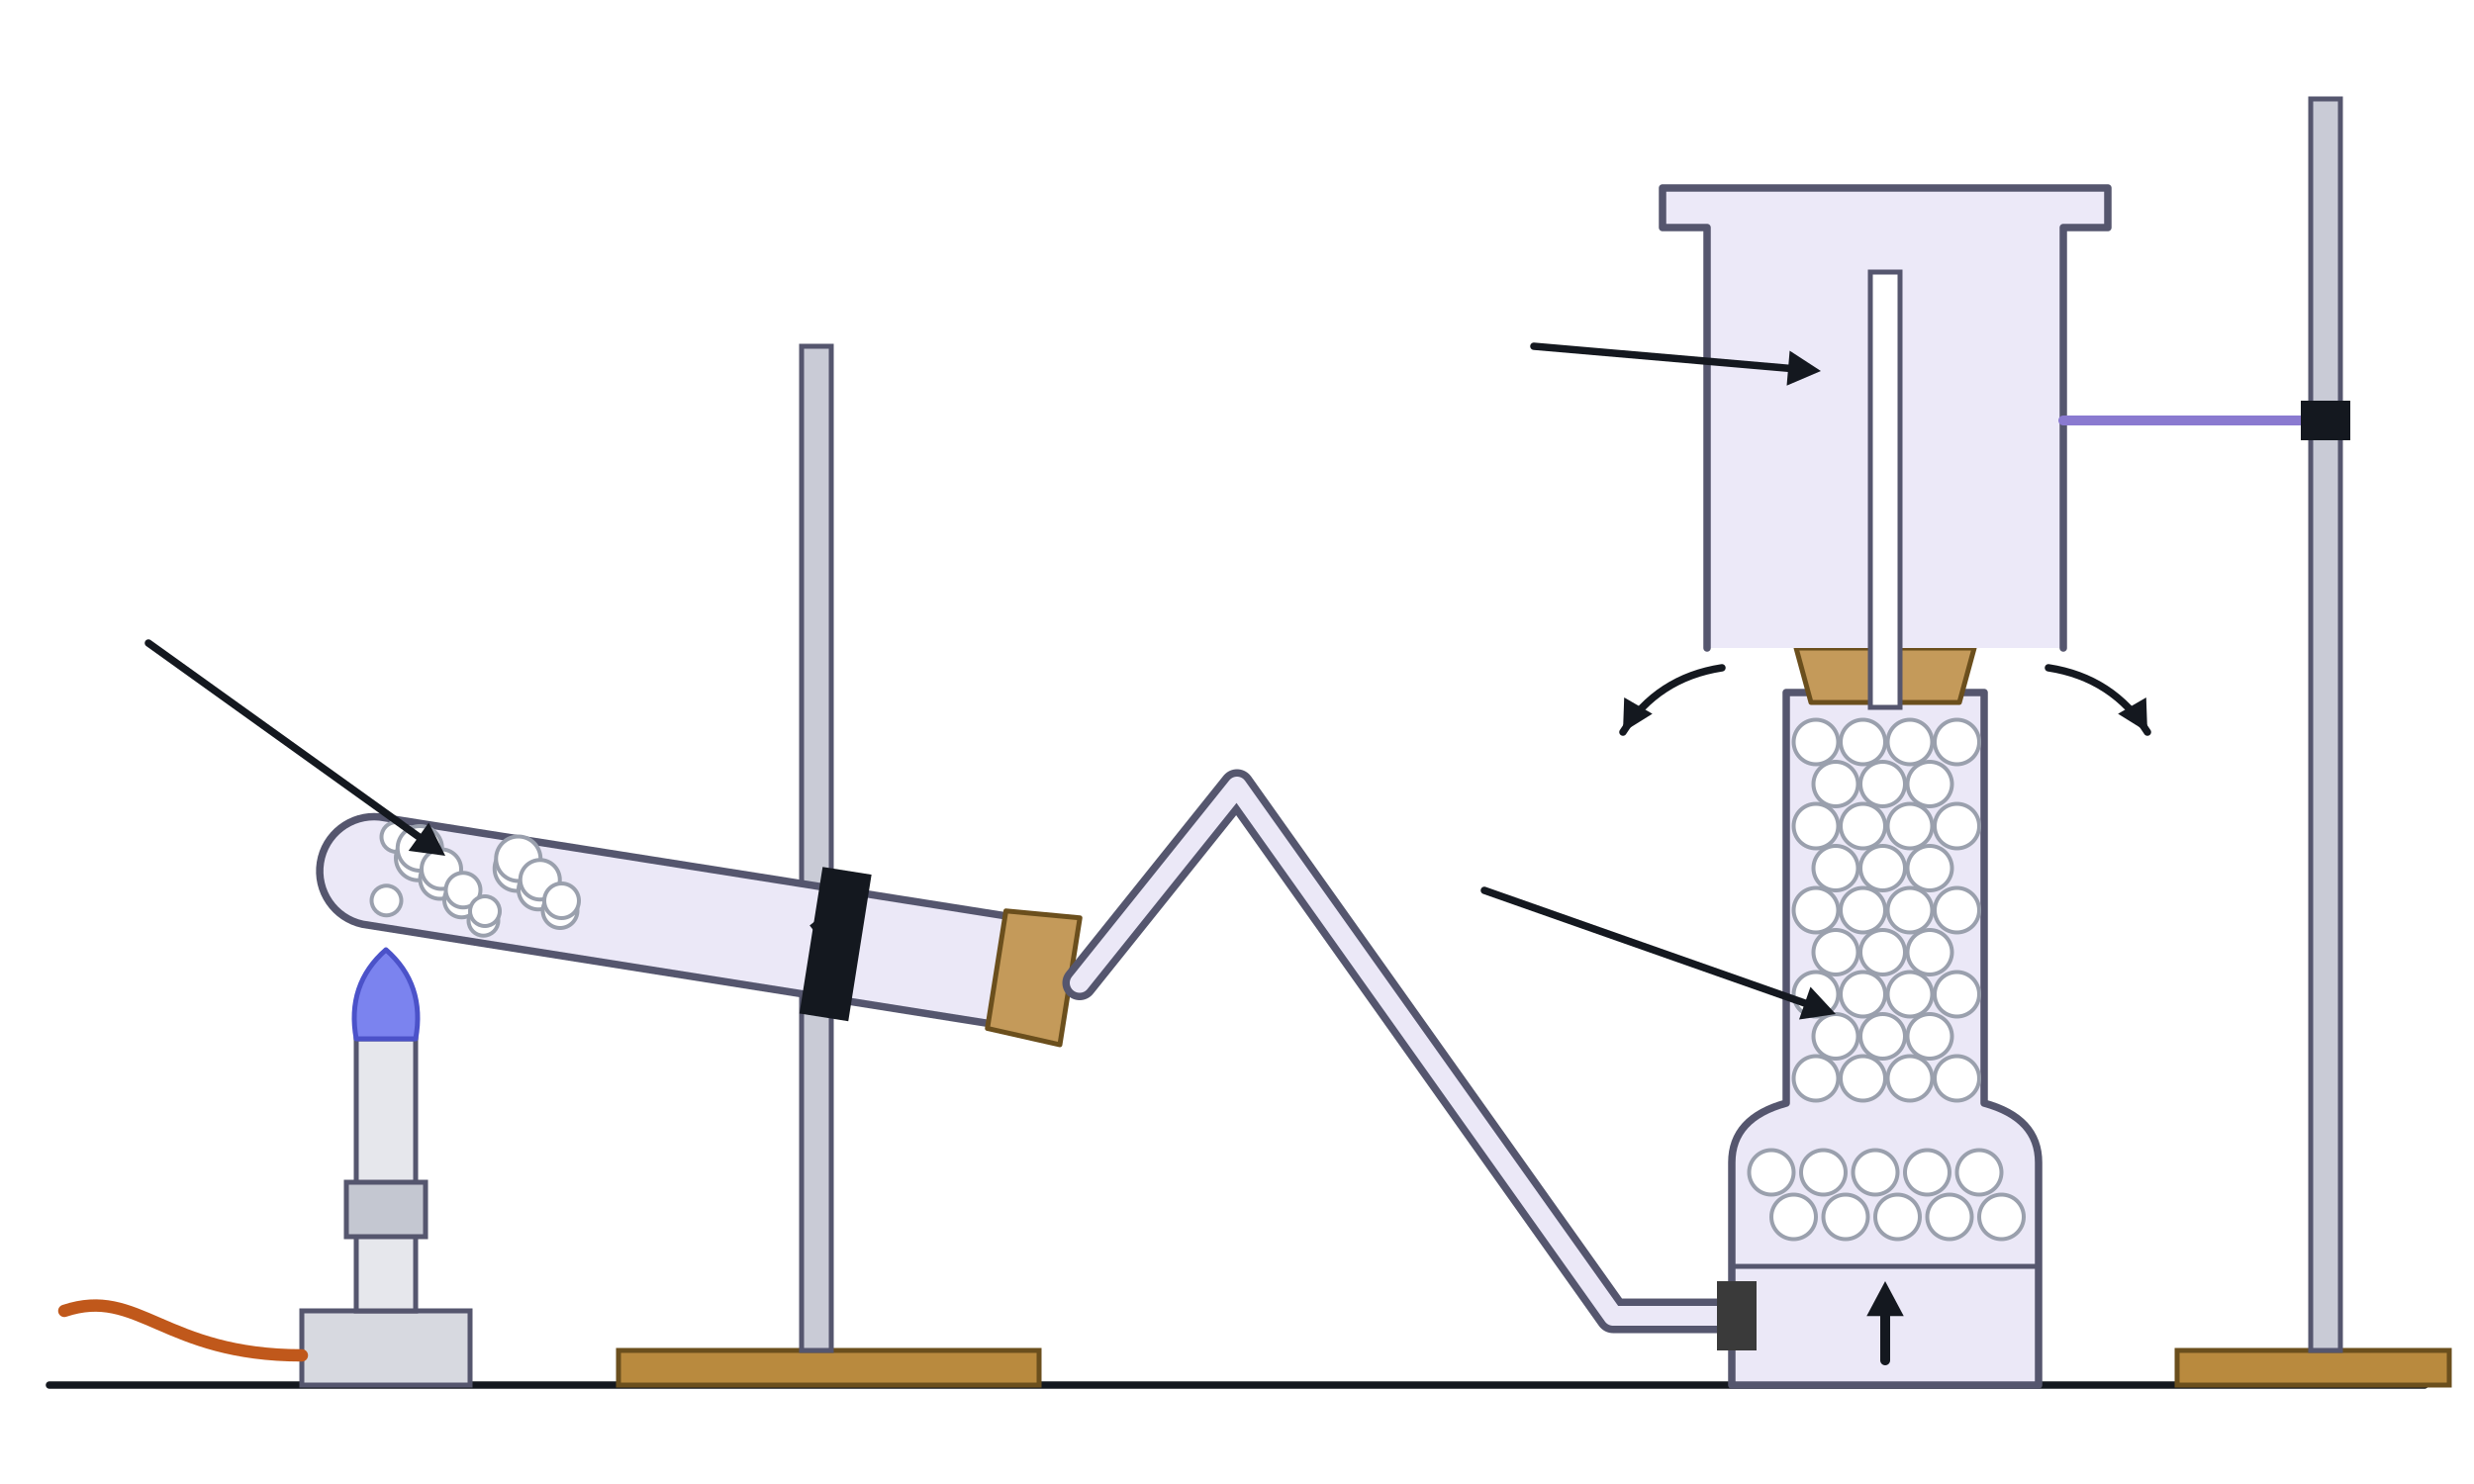
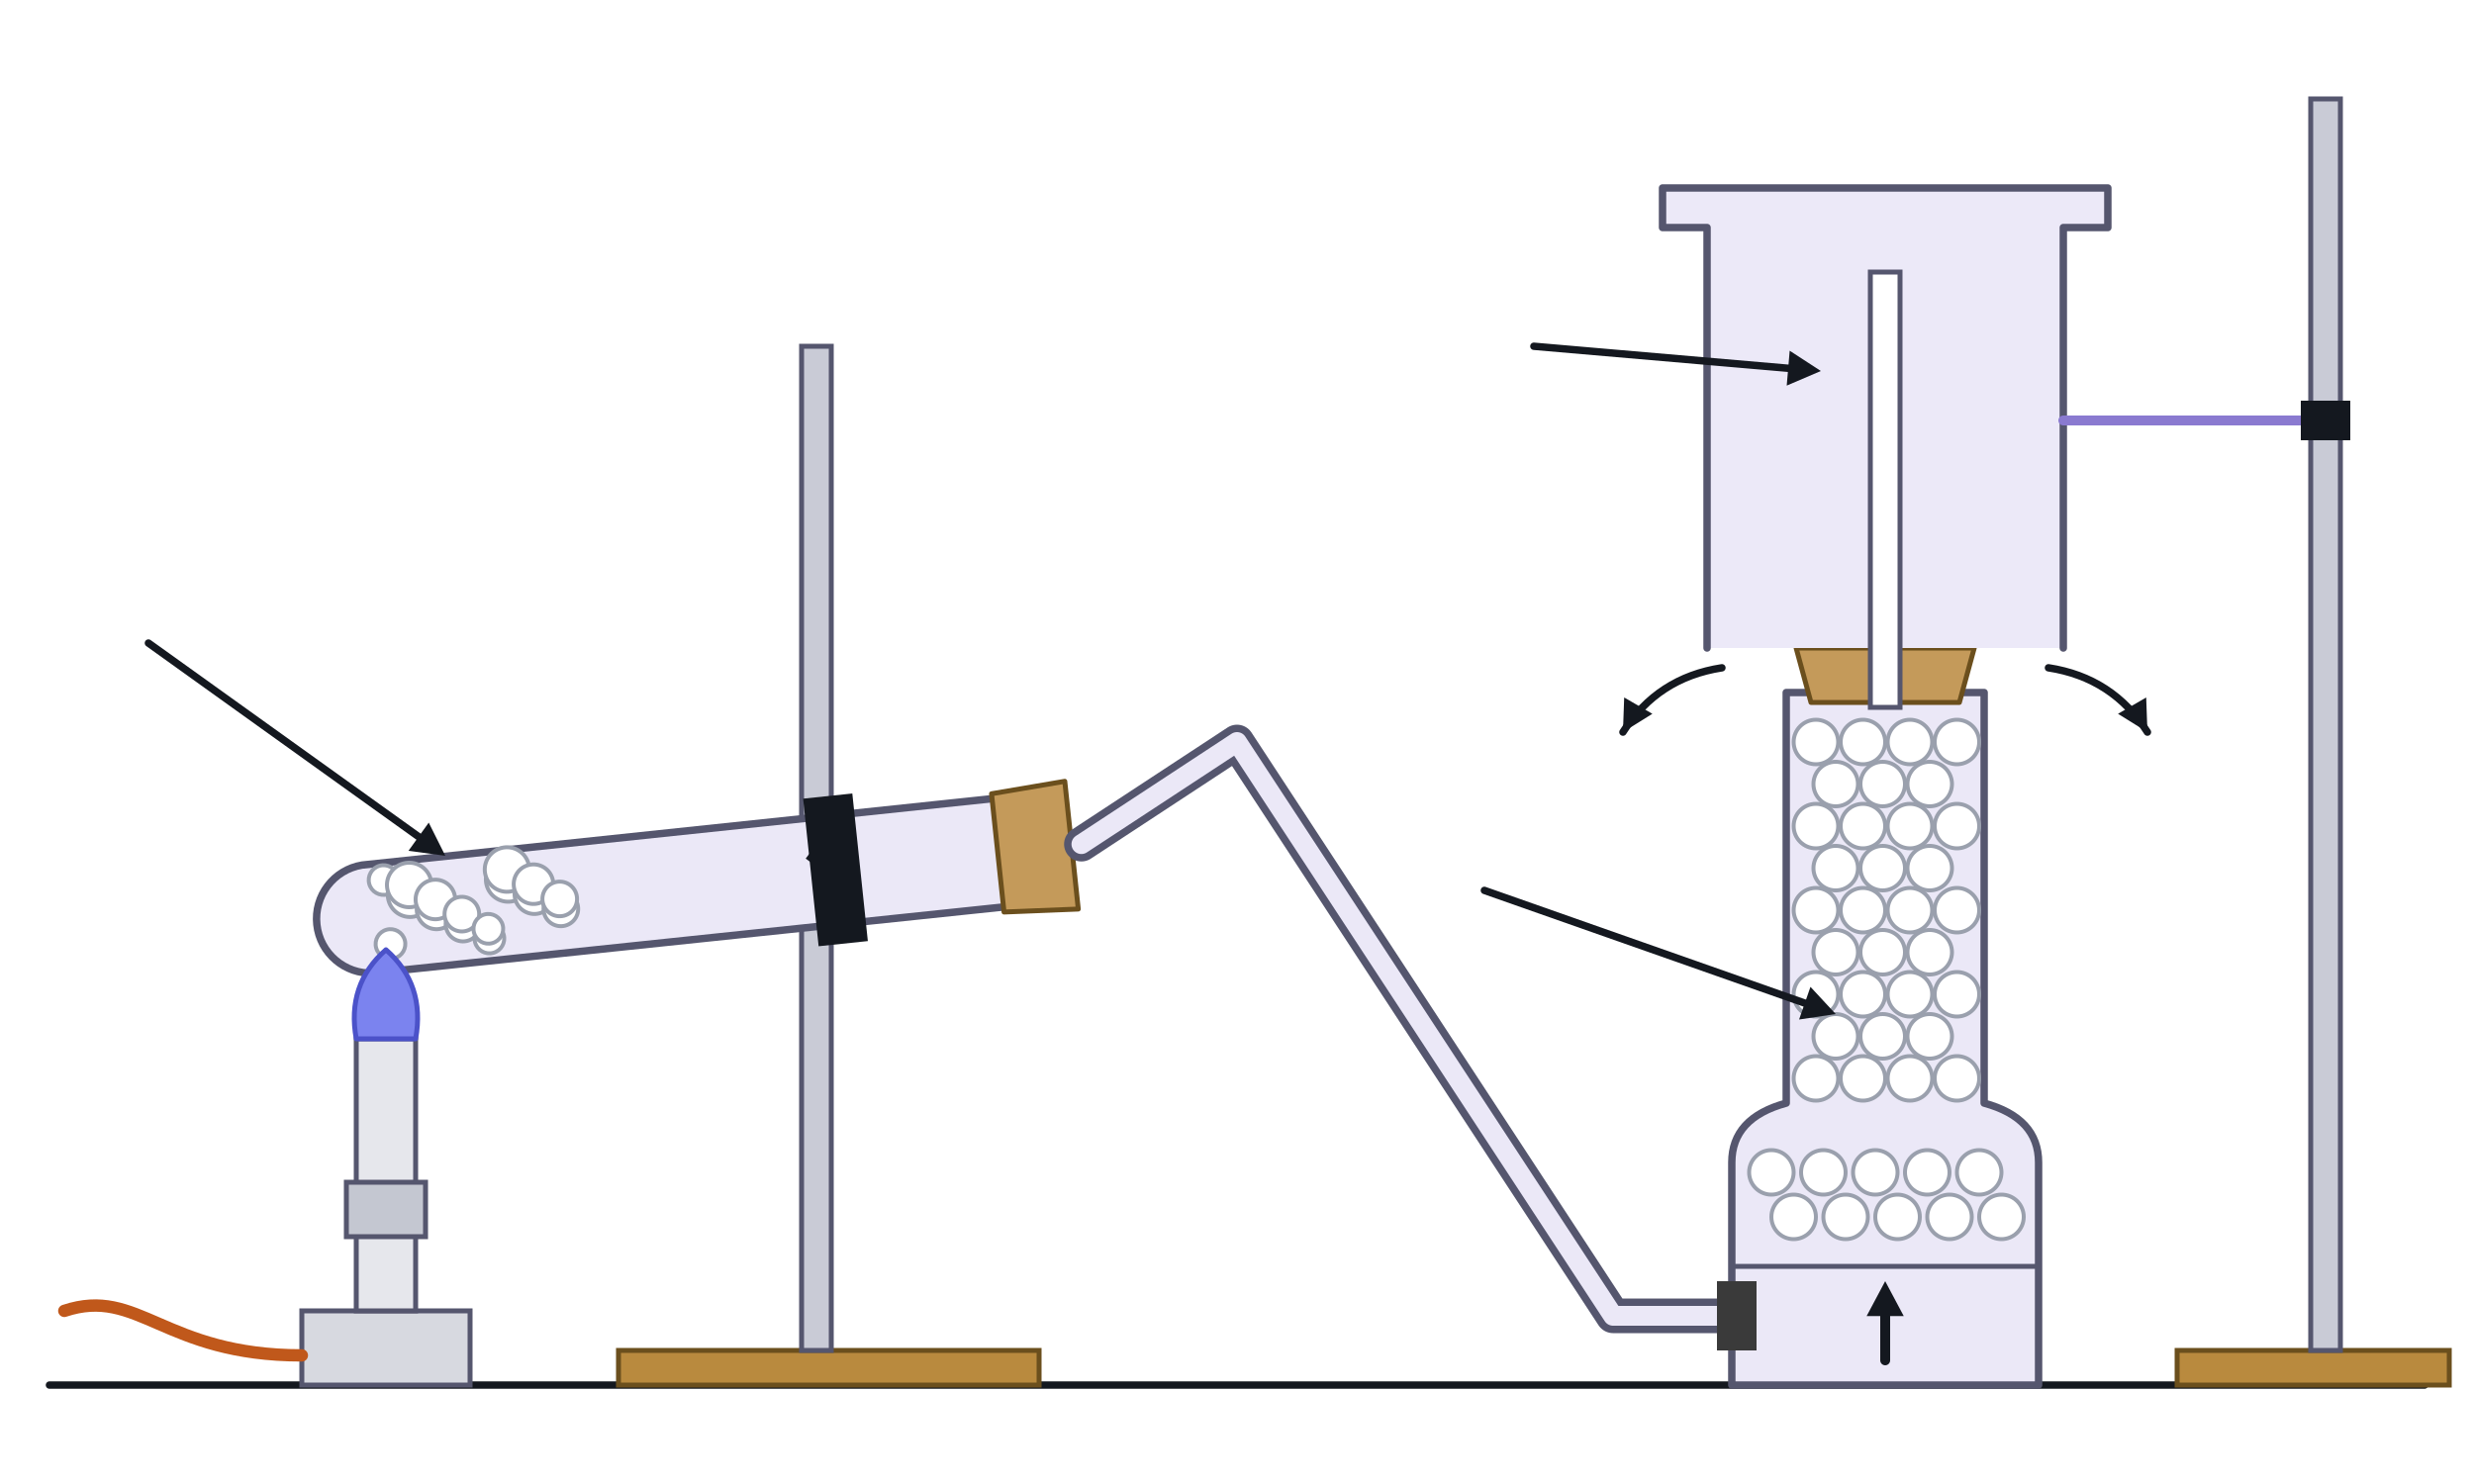
<svg xmlns="http://www.w3.org/2000/svg" viewBox="0 0 1000 600" font-family="Arial, Helvetica, sans-serif">
  <rect width="1000" height="600" fill="#ffffff" />
  <line x1="20.0" y1="560.0" x2="980.0" y2="560.0" stroke="#14181f" stroke-width="3" stroke-linecap="round" />
  <rect x="250.0" y="546.0" width="170.0" height="14.0" rx="0" stroke="#6b4f1d" stroke-width="2" fill="#b98a3e" />
  <rect x="324.0" y="140.0" width="12.0" height="406.0" rx="0" stroke="#55566e" stroke-width="2" fill="#c9cbd6" />
-   <path d="M403.4 414.4 L146.6 373.7 A22.0 22.0 0 0 1 153.4 330.3 L410.2 370.9" stroke="#55566e" stroke-width="3" fill="#ebe8f7" stroke-linejoin="round" stroke-linecap="round" />
-   <circle cx="160.2" cy="338.4" r="6.0" stroke="#9aa0ad" stroke-width="1.6" fill="#ffffff" />
-   <circle cx="169.0" cy="346.9" r="9.0" stroke="#9aa0ad" stroke-width="1.6" fill="#ffffff" />
-   <circle cx="177.8" cy="355.4" r="8.0" stroke="#9aa0ad" stroke-width="1.6" fill="#ffffff" />
-   <circle cx="186.6" cy="363.9" r="7.0" stroke="#9aa0ad" stroke-width="1.6" fill="#ffffff" />
-   <circle cx="195.4" cy="372.3" r="6.0" stroke="#9aa0ad" stroke-width="1.6" fill="#ffffff" />
-   <circle cx="208.9" cy="351.2" r="9.0" stroke="#9aa0ad" stroke-width="1.6" fill="#ffffff" />
-   <circle cx="217.6" cy="359.7" r="8.0" stroke="#9aa0ad" stroke-width="1.6" fill="#ffffff" />
-   <circle cx="226.4" cy="368.2" r="7.0" stroke="#9aa0ad" stroke-width="1.6" fill="#ffffff" />
-   <circle cx="156.2" cy="364.1" r="6.0" stroke="#9aa0ad" stroke-width="1.6" fill="#ffffff" />
-   <circle cx="169.7" cy="343.0" r="9.0" stroke="#9aa0ad" stroke-width="1.6" fill="#ffffff" />
-   <circle cx="178.4" cy="351.4" r="8.0" stroke="#9aa0ad" stroke-width="1.6" fill="#ffffff" />
-   <circle cx="187.2" cy="359.9" r="7.0" stroke="#9aa0ad" stroke-width="1.6" fill="#ffffff" />
-   <circle cx="196.0" cy="368.4" r="6.0" stroke="#9aa0ad" stroke-width="1.6" fill="#ffffff" />
-   <circle cx="209.5" cy="347.2" r="9.0" stroke="#9aa0ad" stroke-width="1.6" fill="#ffffff" />
-   <circle cx="218.3" cy="355.7" r="8.0" stroke="#9aa0ad" stroke-width="1.6" fill="#ffffff" />
-   <circle cx="227.0" cy="364.2" r="7.0" stroke="#9aa0ad" stroke-width="1.6" fill="#ffffff" />
-   <path d="M399.1 415.8 L428.4 422.4 L436.5 371.1 L406.6 368.3 Z" stroke="#6b4f1d" stroke-width="2" fill="#c49a5a" stroke-linejoin="round" stroke-linecap="round" />
-   <line x1="330.0" y1="372.0" x2="337.7" y2="381.7" stroke="#14181f" stroke-width="7" stroke-linecap="butt" />
-   <rect x="327.7" y="351.7" width="20.0" height="60.0" rx="0" stroke="#14181f" stroke-width="0" fill="#14181f" transform="rotate(9.0 337.7 381.7)" />
+   <g transform="translate(0 -30) rotate(-15 337.7 381.7)">
+     <path d="M403.4 414.4 L146.6 373.7 A22.0 22.0 0 0 1 153.4 330.3 L410.2 370.9" stroke="#55566e" stroke-width="3" fill="#ebe8f7" stroke-linejoin="round" stroke-linecap="round" />
+     <circle cx="160.2" cy="338.4" r="6.0" stroke="#9aa0ad" stroke-width="1.6" fill="#ffffff" />
+     <circle cx="169.0" cy="346.9" r="9.0" stroke="#9aa0ad" stroke-width="1.6" fill="#ffffff" />
+     <circle cx="177.8" cy="355.4" r="8.0" stroke="#9aa0ad" stroke-width="1.6" fill="#ffffff" />
+     <circle cx="186.6" cy="363.9" r="7.0" stroke="#9aa0ad" stroke-width="1.6" fill="#ffffff" />
+     <circle cx="195.4" cy="372.3" r="6.0" stroke="#9aa0ad" stroke-width="1.6" fill="#ffffff" />
+     <circle cx="208.9" cy="351.2" r="9.0" stroke="#9aa0ad" stroke-width="1.6" fill="#ffffff" />
+     <circle cx="217.6" cy="359.7" r="8.0" stroke="#9aa0ad" stroke-width="1.6" fill="#ffffff" />
+     <circle cx="226.4" cy="368.2" r="7.0" stroke="#9aa0ad" stroke-width="1.6" fill="#ffffff" />
+     <circle cx="156.2" cy="364.1" r="6.0" stroke="#9aa0ad" stroke-width="1.6" fill="#ffffff" />
+     <circle cx="169.7" cy="343.0" r="9.0" stroke="#9aa0ad" stroke-width="1.6" fill="#ffffff" />
+     <circle cx="178.4" cy="351.4" r="8.0" stroke="#9aa0ad" stroke-width="1.6" fill="#ffffff" />
+     <circle cx="187.2" cy="359.9" r="7.0" stroke="#9aa0ad" stroke-width="1.6" fill="#ffffff" />
+     <circle cx="196.0" cy="368.4" r="6.0" stroke="#9aa0ad" stroke-width="1.6" fill="#ffffff" />
+     <circle cx="209.5" cy="347.2" r="9.0" stroke="#9aa0ad" stroke-width="1.6" fill="#ffffff" />
+     <circle cx="218.3" cy="355.7" r="8.0" stroke="#9aa0ad" stroke-width="1.6" fill="#ffffff" />
+     <circle cx="227.0" cy="364.2" r="7.0" stroke="#9aa0ad" stroke-width="1.6" fill="#ffffff" />
+     <path d="M399.1 415.8 L428.4 422.4 L436.5 371.1 L406.6 368.3 Z" stroke="#6b4f1d" stroke-width="2" fill="#c49a5a" stroke-linejoin="round" stroke-linecap="round" />
+     <line x1="330.0" y1="372.0" x2="337.7" y2="381.7" stroke="#14181f" stroke-width="7" stroke-linecap="butt" />
+     <rect x="327.7" y="351.7" width="20.0" height="60.0" rx="0" stroke="#14181f" stroke-width="0" fill="#14181f" transform="rotate(9.0 337.7 381.7)" />
+   </g>
  <rect x="122.0" y="530.0" width="68.0" height="30.0" rx="0" stroke="#55566e" stroke-width="2" fill="#d7d9e0" />
  <rect x="144.0" y="420.0" width="24.0" height="110.0" rx="0" stroke="#55566e" stroke-width="2" fill="#e6e7ec" />
  <rect x="140.0" y="478.0" width="32.0" height="22.0" rx="0" stroke="#55566e" stroke-width="2" fill="#c4c7d1" />
  <path d="M144 420 Q140 398 156 384 Q172 398 168 420 Z" stroke="#4b52c9" stroke-width="2" fill="#7b83ef" stroke-linejoin="round" stroke-linecap="round" />
  <path d="M122 548 C66 548 56 520 26 530" stroke="#c0581b" stroke-width="5" fill="none" stroke-linejoin="round" stroke-linecap="round" />
-   <path d="M436.4 397.4 L500 318 L652 532 L712 532" stroke="#55566e" stroke-width="14" fill="none" stroke-linejoin="round" stroke-linecap="round" />
-   <path d="M436.4 397.4 L500 318 L652 532 L712 532" stroke="#ebe8f7" stroke-width="8" fill="none" stroke-linejoin="round" stroke-linecap="round" />
+   <path d="M437.1 341.3 L500 300 L652 532 L712 532" stroke="#55566e" stroke-width="14" fill="none" stroke-linejoin="round" stroke-linecap="round" />
+   <path d="M437.1 341.3 L500 300 L652 532 L712 532" stroke="#ebe8f7" stroke-width="8" fill="none" stroke-linejoin="round" stroke-linecap="round" />
  <path d="M700 560 L700 470 Q700 452 722 446 L722 280 L802 280 L802 446 Q824 452 824 470 L824 560 Z" stroke="#55566e" stroke-width="3" fill="#ebe8f7" stroke-linejoin="round" stroke-linecap="round" />
  <rect x="694.0" y="518.0" width="16.0" height="28.0" rx="0" stroke="#14181f" stroke-width="0" fill="#3a3a3a" />
  <circle cx="734.0" cy="300.0" r="9.0" stroke="#9aa0ad" stroke-width="1.6" fill="#ffffff" />
  <circle cx="753.0" cy="300.0" r="9.0" stroke="#9aa0ad" stroke-width="1.6" fill="#ffffff" />
  <circle cx="772.0" cy="300.0" r="9.0" stroke="#9aa0ad" stroke-width="1.6" fill="#ffffff" />
  <circle cx="791.0" cy="300.0" r="9.0" stroke="#9aa0ad" stroke-width="1.6" fill="#ffffff" />
  <circle cx="742.0" cy="317.0" r="9.0" stroke="#9aa0ad" stroke-width="1.6" fill="#ffffff" />
  <circle cx="761.0" cy="317.0" r="9.0" stroke="#9aa0ad" stroke-width="1.6" fill="#ffffff" />
  <circle cx="780.0" cy="317.0" r="9.0" stroke="#9aa0ad" stroke-width="1.6" fill="#ffffff" />
  <circle cx="734.0" cy="334.0" r="9.0" stroke="#9aa0ad" stroke-width="1.6" fill="#ffffff" />
  <circle cx="753.0" cy="334.0" r="9.0" stroke="#9aa0ad" stroke-width="1.6" fill="#ffffff" />
  <circle cx="772.0" cy="334.0" r="9.0" stroke="#9aa0ad" stroke-width="1.6" fill="#ffffff" />
  <circle cx="791.0" cy="334.0" r="9.0" stroke="#9aa0ad" stroke-width="1.6" fill="#ffffff" />
  <circle cx="742.0" cy="351.0" r="9.0" stroke="#9aa0ad" stroke-width="1.6" fill="#ffffff" />
  <circle cx="761.0" cy="351.0" r="9.0" stroke="#9aa0ad" stroke-width="1.6" fill="#ffffff" />
  <circle cx="780.0" cy="351.0" r="9.0" stroke="#9aa0ad" stroke-width="1.6" fill="#ffffff" />
  <circle cx="734.0" cy="368.0" r="9.0" stroke="#9aa0ad" stroke-width="1.6" fill="#ffffff" />
  <circle cx="753.0" cy="368.0" r="9.0" stroke="#9aa0ad" stroke-width="1.6" fill="#ffffff" />
  <circle cx="772.0" cy="368.0" r="9.0" stroke="#9aa0ad" stroke-width="1.6" fill="#ffffff" />
  <circle cx="791.0" cy="368.0" r="9.0" stroke="#9aa0ad" stroke-width="1.6" fill="#ffffff" />
  <circle cx="742.0" cy="385.0" r="9.0" stroke="#9aa0ad" stroke-width="1.6" fill="#ffffff" />
  <circle cx="761.0" cy="385.0" r="9.0" stroke="#9aa0ad" stroke-width="1.6" fill="#ffffff" />
  <circle cx="780.0" cy="385.0" r="9.0" stroke="#9aa0ad" stroke-width="1.6" fill="#ffffff" />
  <circle cx="734.0" cy="402.0" r="9.0" stroke="#9aa0ad" stroke-width="1.6" fill="#ffffff" />
  <circle cx="753.0" cy="402.0" r="9.0" stroke="#9aa0ad" stroke-width="1.6" fill="#ffffff" />
  <circle cx="772.0" cy="402.0" r="9.0" stroke="#9aa0ad" stroke-width="1.6" fill="#ffffff" />
  <circle cx="791.0" cy="402.0" r="9.0" stroke="#9aa0ad" stroke-width="1.6" fill="#ffffff" />
  <circle cx="742.0" cy="419.0" r="9.0" stroke="#9aa0ad" stroke-width="1.6" fill="#ffffff" />
  <circle cx="761.0" cy="419.0" r="9.0" stroke="#9aa0ad" stroke-width="1.6" fill="#ffffff" />
  <circle cx="780.0" cy="419.0" r="9.0" stroke="#9aa0ad" stroke-width="1.6" fill="#ffffff" />
  <circle cx="734.0" cy="436.0" r="9.0" stroke="#9aa0ad" stroke-width="1.6" fill="#ffffff" />
  <circle cx="753.0" cy="436.0" r="9.0" stroke="#9aa0ad" stroke-width="1.6" fill="#ffffff" />
  <circle cx="772.0" cy="436.0" r="9.0" stroke="#9aa0ad" stroke-width="1.6" fill="#ffffff" />
  <circle cx="791.0" cy="436.0" r="9.0" stroke="#9aa0ad" stroke-width="1.6" fill="#ffffff" />
  <circle cx="716.0" cy="474.0" r="9.0" stroke="#9aa0ad" stroke-width="1.6" fill="#ffffff" />
  <circle cx="737.0" cy="474.0" r="9.0" stroke="#9aa0ad" stroke-width="1.6" fill="#ffffff" />
  <circle cx="758.0" cy="474.0" r="9.0" stroke="#9aa0ad" stroke-width="1.6" fill="#ffffff" />
  <circle cx="779.0" cy="474.0" r="9.0" stroke="#9aa0ad" stroke-width="1.6" fill="#ffffff" />
  <circle cx="800.0" cy="474.0" r="9.0" stroke="#9aa0ad" stroke-width="1.6" fill="#ffffff" />
  <circle cx="725.0" cy="492.0" r="9.0" stroke="#9aa0ad" stroke-width="1.6" fill="#ffffff" />
  <circle cx="746.0" cy="492.0" r="9.0" stroke="#9aa0ad" stroke-width="1.6" fill="#ffffff" />
  <circle cx="767.0" cy="492.0" r="9.0" stroke="#9aa0ad" stroke-width="1.6" fill="#ffffff" />
  <circle cx="788.0" cy="492.0" r="9.0" stroke="#9aa0ad" stroke-width="1.6" fill="#ffffff" />
  <circle cx="809.0" cy="492.0" r="9.0" stroke="#9aa0ad" stroke-width="1.6" fill="#ffffff" />
  <line x1="700.0" y1="512.0" x2="824.0" y2="512.0" stroke="#55566e" stroke-width="2" stroke-linecap="round" />
  <line x1="762.0" y1="550.0" x2="762.0" y2="530.8" stroke="#14181f" stroke-width="4" stroke-linecap="round" />
  <path d="M762.0 518.0 L769.5 532.1 L754.5 532.1 Z" fill="#14181f" />
  <path d="M726.0 262.0 L798.0 262.0 L792.0 284.0 L732.0 284.0 Z" stroke="#6b4f1d" stroke-width="2" fill="#c49a5a" stroke-linejoin="round" stroke-linecap="round" />
  <path d="M690 262 L690 92 L672 92 L672 76 L852 76 L852 92 L834 92 L834 262" stroke="#55566e" stroke-width="3" fill="#ece9f8" stroke-linejoin="round" stroke-linecap="round" />
  <rect x="756.0" y="110.0" width="12.0" height="176.0" rx="0" stroke="#55566e" stroke-width="2" fill="#ffffff" />
  <path d="M696 270 Q670 274 656 296" stroke="#14181f" stroke-width="3" fill="none" stroke-linejoin="round" stroke-linecap="round" />
  <path d="M656.0 296.0 L656.5 282.0 L667.9 288.6 Z" fill="#14181f" />
  <path d="M828 270 Q854 274 868 296" stroke="#14181f" stroke-width="3" fill="none" stroke-linejoin="round" stroke-linecap="round" />
  <path d="M868.0 296.0 L856.1 288.6 L867.5 282.0 Z" fill="#14181f" />
  <rect x="880.0" y="546.0" width="110.0" height="14.0" rx="0" stroke="#6b4f1d" stroke-width="2" fill="#b98a3e" />
  <rect x="934.0" y="40.0" width="12.0" height="506.0" rx="0" stroke="#55566e" stroke-width="2" fill="#c9cbd6" />
  <line x1="834.0" y1="170.0" x2="940.0" y2="170.0" stroke="#8a7ad0" stroke-width="4" stroke-linecap="round" />
  <rect x="930.0" y="162.0" width="20.0" height="16.0" rx="0" stroke="#14181f" stroke-width="0" fill="#14181f" />
  <line x1="60.0" y1="260.0" x2="170.2" y2="339.0" stroke="#14181f" stroke-width="3" stroke-linecap="round" />
  <path d="M180.0 346.0 L165.1 344.0 L173.3 332.6 Z" fill="#14181f" />
  <line x1="620.0" y1="140.0" x2="724.0" y2="149.0" stroke="#14181f" stroke-width="3" stroke-linecap="round" />
  <path d="M736.0 150.0 L722.2 155.9 L723.4 141.8 Z" fill="#14181f" />
  <line x1="600.0" y1="360.0" x2="730.7" y2="406.0" stroke="#14181f" stroke-width="3" stroke-linecap="round" />
  <path d="M742.0 410.0 L727.2 412.2 L731.8 399.0 Z" fill="#14181f" />
</svg>
